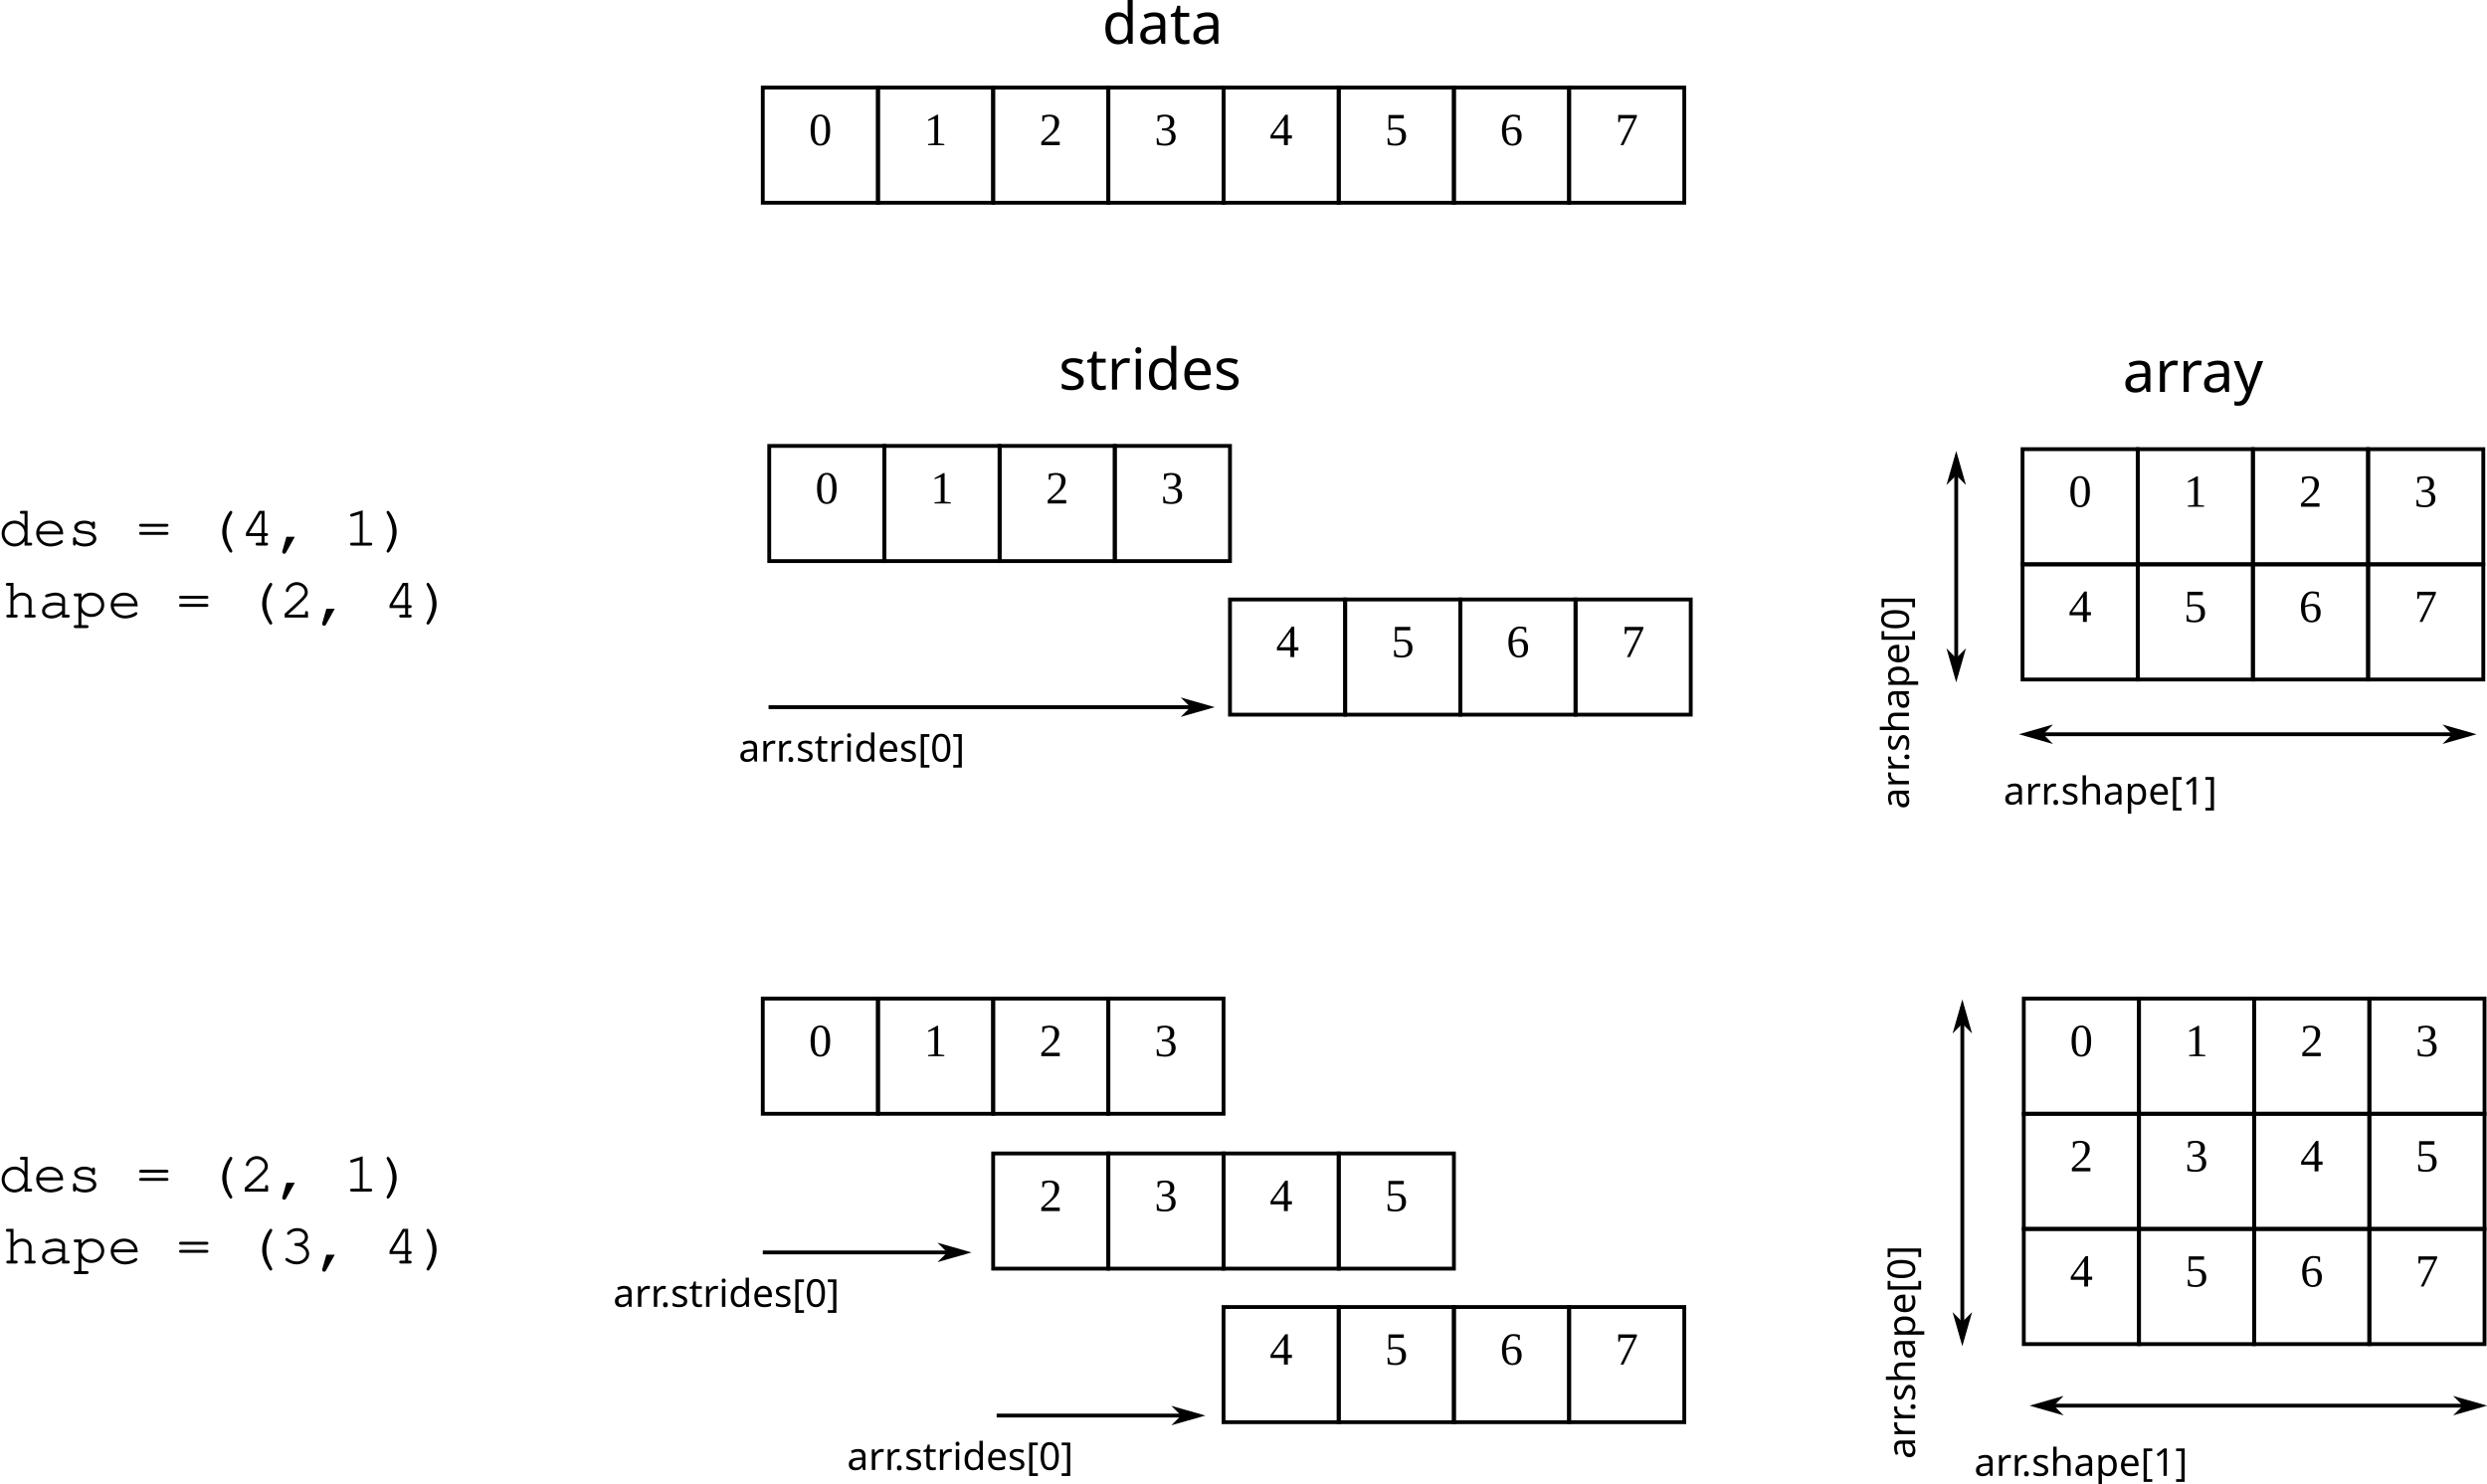
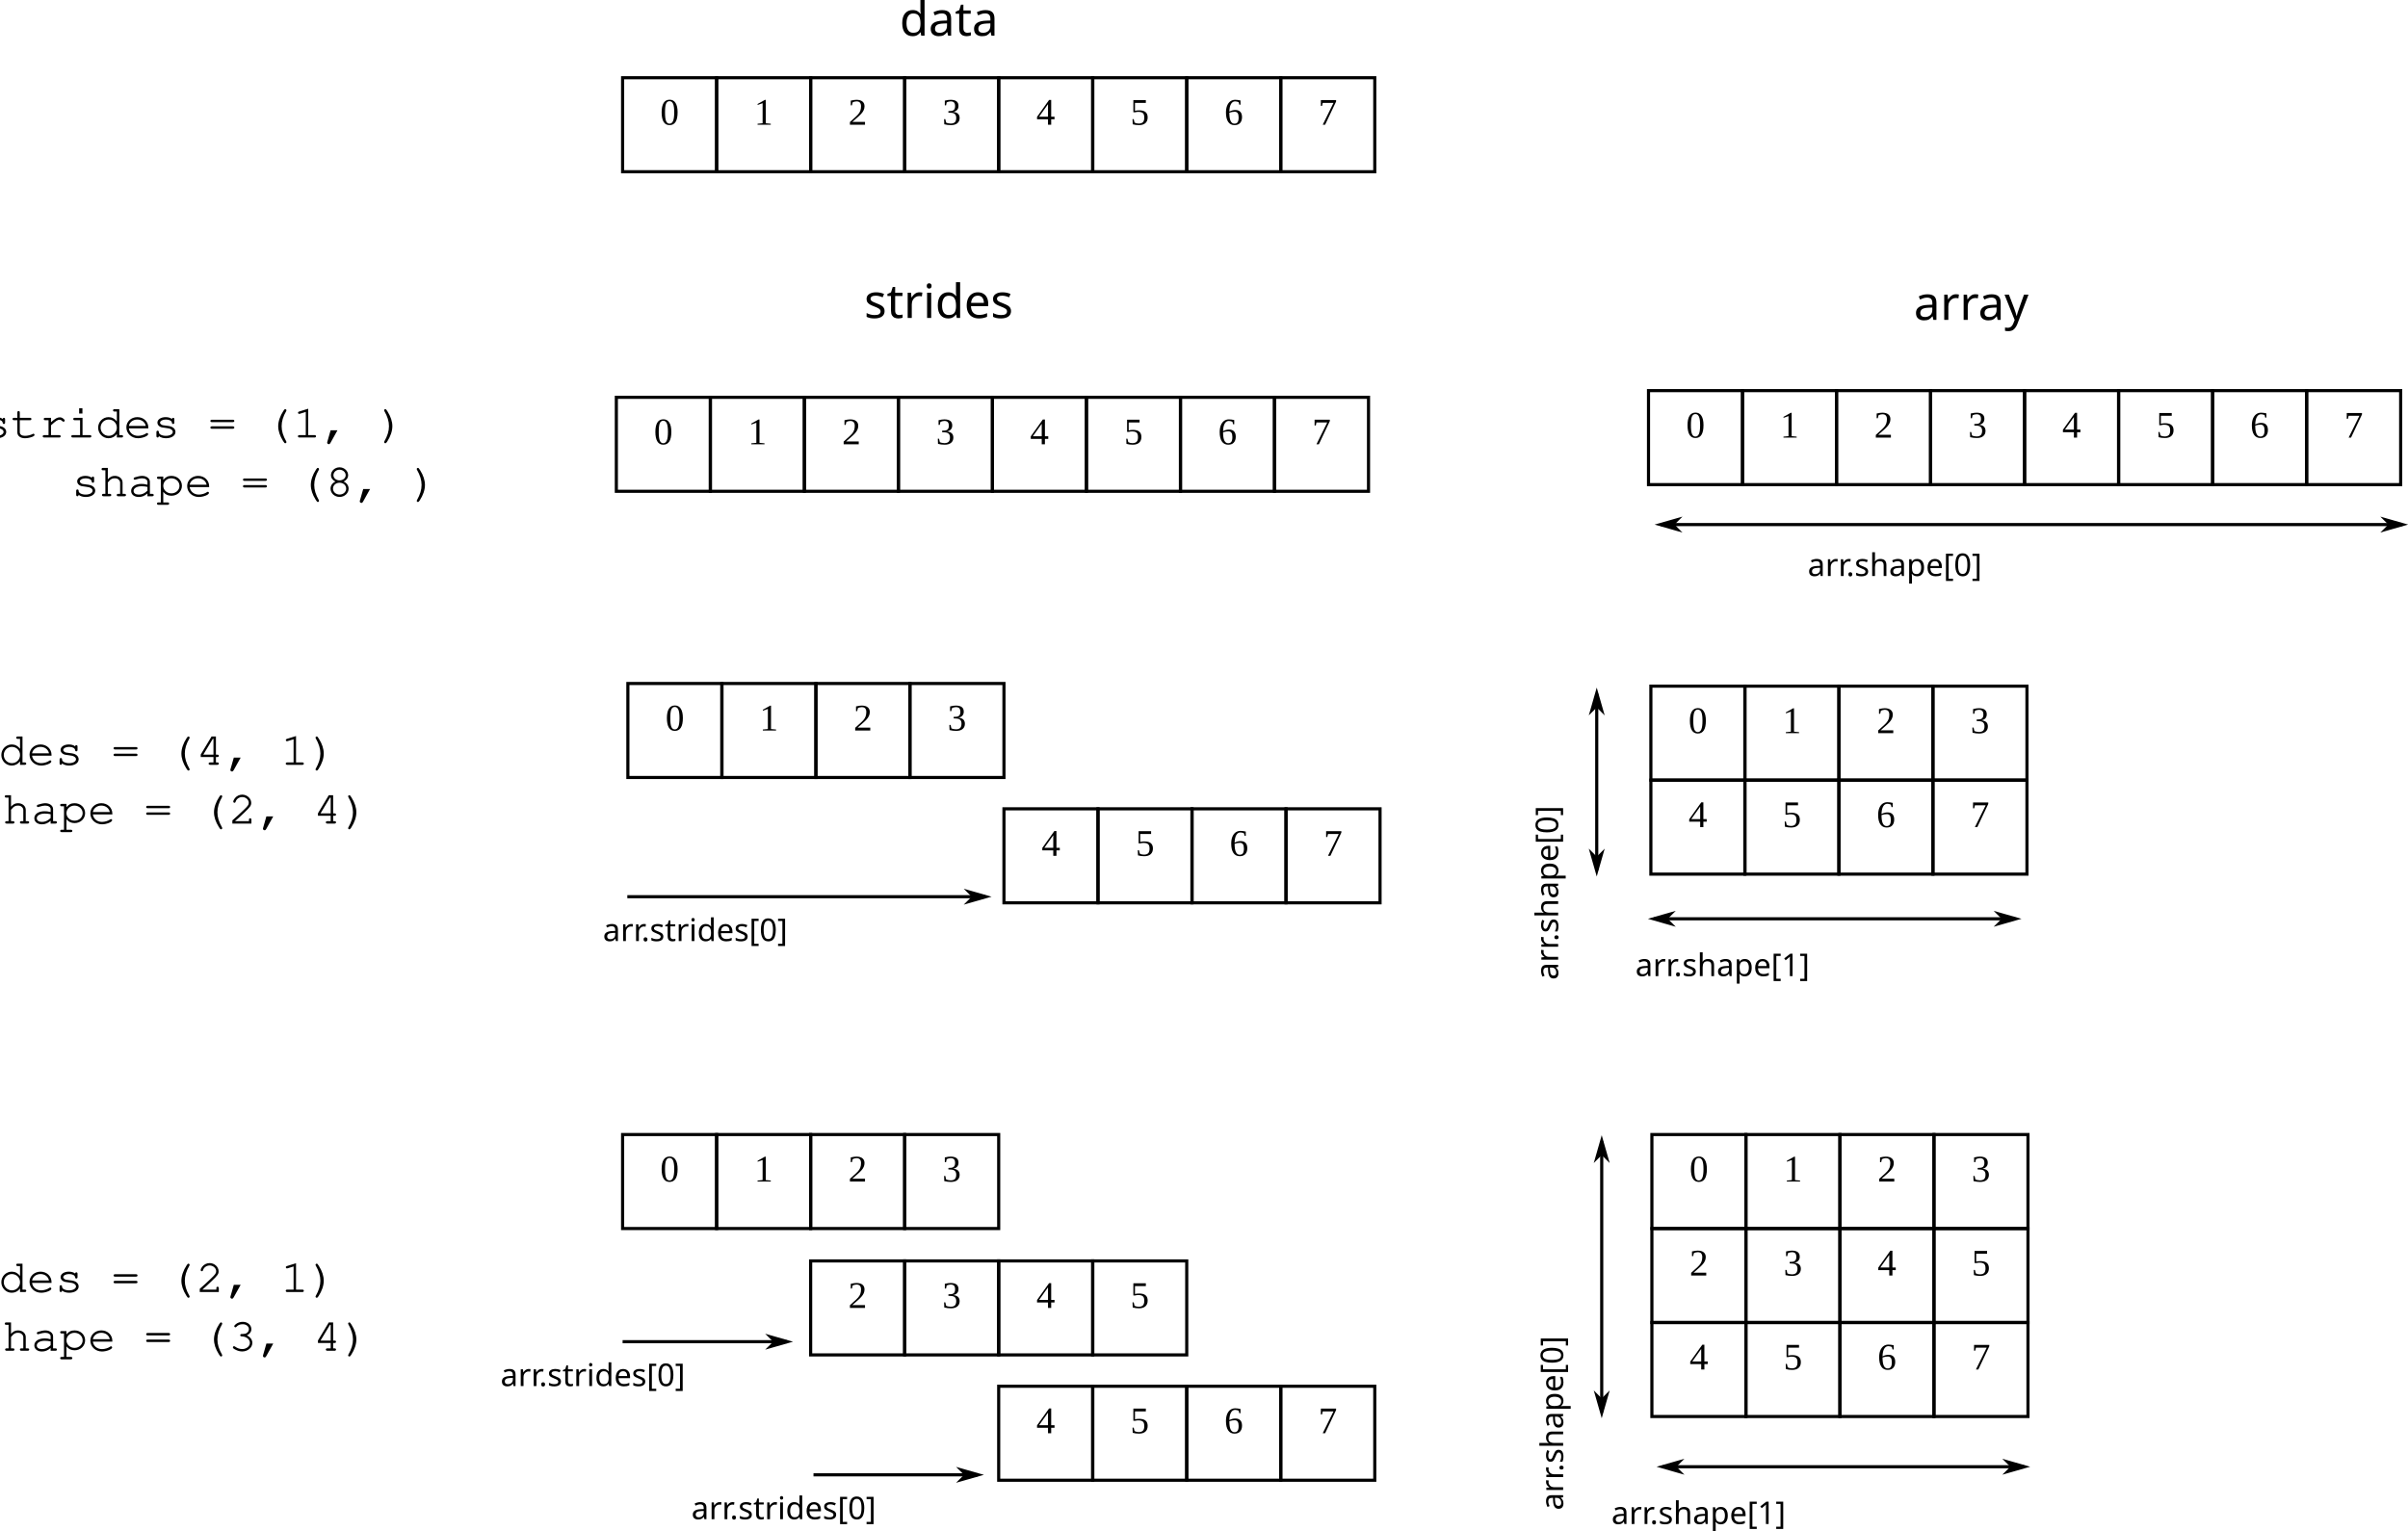
- <svg xmlns="http://www.w3.org/2000/svg" height="386.515" id="svg2" version="1.1" width="647.722">
+ <svg xmlns="http://www.w3.org/2000/svg" height="488.515" id="svg2" version="1.1" width="768.339">
  <defs id="defs198">
    <marker style="overflow:visible" id="marker5133" refX="0" refY="0" orient="auto">
      <path transform="matrix(-0.4,0,0,-0.4,-4,0)" style="fill:#000000;fill-opacity:1;fill-rule:evenodd;stroke:#000000;stroke-width:1pt;stroke-opacity:1" d="M 0,0 5,-5 -12.5,0 5,5 0,0 Z" id="path5135" />
    </marker>
    <marker style="overflow:visible" id="marker5099" refX="0" refY="0" orient="auto">
      <path transform="matrix(0.4,0,0,0.4,4,0)" style="fill:#000000;fill-opacity:1;fill-rule:evenodd;stroke:#000000;stroke-width:1pt;stroke-opacity:1" d="M 0,0 5,-5 -12.5,0 5,5 0,0 Z" id="path5101" />
    </marker>
    <marker orient="auto" refY="0" refX="0" id="marker4817" style="overflow:visible">
      <path id="path4819" d="M 0,0 5,-5 -12.5,0 5,5 0,0 Z" style="fill:#000000;fill-opacity:1;fill-rule:evenodd;stroke:#000000;stroke-width:1pt;stroke-opacity:1" transform="matrix(-0.4,0,0,-0.4,-4,0)" />
    </marker>
    <marker orient="auto" refY="0" refX="0" id="Arrow1Mstart" style="overflow:visible">
      <path id="path4380" d="M 0,0 5,-5 -12.5,0 5,5 0,0 Z" style="fill:#000000;fill-opacity:1;fill-rule:evenodd;stroke:#000000;stroke-width:1pt;stroke-opacity:1" transform="matrix(0.4,0,0,0.4,4,0)" />
    </marker>
    <marker orient="auto" refY="0" refX="0" id="Arrow1Mend" style="overflow:visible">
      <path id="path4383" d="M 0,0 5,-5 -12.5,0 5,5 0,0 Z" style="fill:#000000;fill-opacity:1;fill-rule:evenodd;stroke:#000000;stroke-width:1pt;stroke-opacity:1" transform="matrix(-0.4,0,0,-0.4,-4,0)" />
    </marker>
    <marker orient="auto" refY="0" refX="0" id="Arrow1Mend-2" style="overflow:visible">
      <path id="path4383-7" d="M 0,0 5,-5 -12.5,0 5,5 0,0 Z" style="fill:#000000;fill-opacity:1;fill-rule:evenodd;stroke:#000000;stroke-width:1pt;stroke-opacity:1" transform="matrix(-0.4,0,0,-0.4,-4,0)" />
    </marker>
    <marker style="overflow:visible" id="marker5099-0" refX="0" refY="0" orient="auto">
      <path transform="matrix(0.4,0,0,0.4,4,0)" style="fill:#000000;fill-opacity:1;fill-rule:evenodd;stroke:#000000;stroke-width:1pt;stroke-opacity:1" d="M 0,0 5,-5 -12.5,0 5,5 0,0 Z" id="path5101-8" />
    </marker>
    <marker style="overflow:visible" id="marker5133-7" refX="0" refY="0" orient="auto">
      <path transform="matrix(-0.4,0,0,-0.4,-4,0)" style="fill:#000000;fill-opacity:1;fill-rule:evenodd;stroke:#000000;stroke-width:1pt;stroke-opacity:1" d="M 0,0 5,-5 -12.5,0 5,5 0,0 Z" id="path5135-9" />
    </marker>
    <marker orient="auto" refY="0" refX="0" id="Arrow1Mstart-2" style="overflow:visible">
      <path id="path4380-0" d="M 0,0 5,-5 -12.5,0 5,5 0,0 Z" style="fill:#000000;fill-opacity:1;fill-rule:evenodd;stroke:#000000;stroke-width:1pt;stroke-opacity:1" transform="matrix(0.4,0,0,0.4,4,0)" />
    </marker>
    <marker orient="auto" refY="0" refX="0" id="marker4817-7" style="overflow:visible">
      <path id="path4819-2" d="M 0,0 5,-5 -12.5,0 5,5 0,0 Z" style="fill:#000000;fill-opacity:1;fill-rule:evenodd;stroke:#000000;stroke-width:1pt;stroke-opacity:1" transform="matrix(-0.4,0,0,-0.4,-4,0)" />
    </marker>
+     <marker style="overflow:visible" id="marker5099-0-0" refX="0" refY="0" orient="auto">
+       <path transform="matrix(0.4,0,0,0.4,4,0)" style="fill:#000000;fill-opacity:1;fill-rule:evenodd;stroke:#000000;stroke-width:1pt;stroke-opacity:1" d="M 0,0 5,-5 -12.5,0 5,5 0,0 Z" id="path5101-8-2" />
+     </marker>
+     <marker style="overflow:visible" id="marker5133-7-8" refX="0" refY="0" orient="auto">
+       <path transform="matrix(-0.4,0,0,-0.4,-4,0)" style="fill:#000000;fill-opacity:1;fill-rule:evenodd;stroke:#000000;stroke-width:1pt;stroke-opacity:1" d="M 0,0 5,-5 -12.5,0 5,5 0,0 Z" id="path5135-9-7" />
+     </marker>
  </defs>
-   <g id="g4" transform="translate(198.6612,22.81127)">
-     <rect width="30" height="30" id="rect6" x="0" y="0" style="fill:none;stroke:#000000" />
-     <text x="15" y="15" style="text-anchor:middle" id="text8">0</text>
-   </g>
-   <g transform="translate(228.6612,22.81127)" id="g10">
-     <rect width="30" height="30" id="rect12" x="0" y="0" style="fill:none;stroke:#000000" />
-     <text x="15" y="15" style="text-anchor:middle" id="text14">1</text>
-   </g>
-   <g transform="translate(258.6612,22.81127)" id="g16">
-     <rect width="30" height="30" id="rect18" x="0" y="0" style="fill:none;stroke:#000000" />
-     <text x="15" y="15" style="text-anchor:middle" id="text20">2</text>
-   </g>
-   <g transform="translate(288.6612,22.81127)" id="g22">
-     <rect width="30" height="30" id="rect24" x="0" y="0" style="fill:none;stroke:#000000" />
-     <text x="15" y="15" style="text-anchor:middle" id="text26">3</text>
-   </g>
-   <g transform="translate(318.6612,22.81127)" id="g28">
-     <rect width="30" height="30" id="rect30" x="0" y="0" style="fill:none;stroke:#000000" />
-     <text x="15" y="15" style="text-anchor:middle" id="text32">4</text>
-   </g>
-   <g transform="translate(348.6612,22.81127)" id="g34">
-     <rect width="30" height="30" id="rect36" x="0" y="0" style="fill:none;stroke:#000000" />
-     <text x="15" y="15" style="text-anchor:middle" id="text38">5</text>
-   </g>
-   <g transform="translate(378.6612,22.81127)" id="g40">
-     <rect width="30" height="30" id="rect42" x="0" y="0" style="fill:none;stroke:#000000" />
-     <text x="15" y="15" style="text-anchor:middle" id="text44">6</text>
-   </g>
-   <g transform="translate(408.6612,22.81127)" id="g46">
-     <rect width="30" height="30" id="rect48" x="0" y="0" style="fill:none;stroke:#000000" />
-     <text x="15" y="15" style="text-anchor:middle" id="text50">7</text>
+   <g id="g3572" transform="translate(-2,104)">
+     <g id="g3546">
+       <g id="g4" transform="translate(198.6612,22.81127)">
+         <rect width="30" height="30" id="rect6" x="0" y="0" style="fill:none;stroke:#000000" />
+         <text x="15" y="15" style="text-anchor:middle" id="text8">0</text>
+       </g>
+       <g transform="translate(228.6612,22.81127)" id="g10">
+         <rect width="30" height="30" id="rect12" x="0" y="0" style="fill:none;stroke:#000000" />
+         <text x="15" y="15" style="text-anchor:middle" id="text14">1</text>
+       </g>
+       <g transform="translate(258.6612,22.81127)" id="g16">
+         <rect width="30" height="30" id="rect18" x="0" y="0" style="fill:none;stroke:#000000" />
+         <text x="15" y="15" style="text-anchor:middle" id="text20">2</text>
+       </g>
+       <g transform="translate(288.6612,22.81127)" id="g22">
+         <rect width="30" height="30" id="rect24" x="0" y="0" style="fill:none;stroke:#000000" />
+         <text x="15" y="15" style="text-anchor:middle" id="text26">3</text>
+       </g>
+       <g transform="translate(318.6612,22.81127)" id="g28">
+         <rect width="30" height="30" id="rect30" x="0" y="0" style="fill:none;stroke:#000000" />
+         <text x="15" y="15" style="text-anchor:middle" id="text32">4</text>
+       </g>
+       <g transform="translate(348.6612,22.81127)" id="g34">
+         <rect width="30" height="30" id="rect36" x="0" y="0" style="fill:none;stroke:#000000" />
+         <text x="15" y="15" style="text-anchor:middle" id="text38">5</text>
+       </g>
+       <g transform="translate(378.6612,22.81127)" id="g40">
+         <rect width="30" height="30" id="rect42" x="0" y="0" style="fill:none;stroke:#000000" />
+         <text x="15" y="15" style="text-anchor:middle" id="text44">6</text>
+       </g>
+       <g transform="translate(408.6612,22.81127)" id="g46">
+         <rect width="30" height="30" id="rect48" x="0" y="0" style="fill:none;stroke:#000000" />
+         <text x="15" y="15" style="text-anchor:middle" id="text50">7</text>
+       </g>
+     </g>
  </g>
  <text xml:space="preserve" style="font-style:normal;font-weight:normal;font-size:40px;line-height:125%;font-family:Sans;text-align:center;letter-spacing:0px;word-spacing:0px;text-anchor:middle;fill:#000000;fill-opacity:1;stroke:none;stroke-width:1px;stroke-linecap:butt;stroke-linejoin:miter;stroke-opacity:1" x="318.389" y="11.396" id="text3528">
    <tspan id="tspan3530" x="318.389" y="11.396" style="font-size:15px">data</tspan>
  </text>
  <text xml:space="preserve" style="font-style:normal;font-weight:normal;font-size:40px;line-height:125%;font-family:Sans;text-align:center;letter-spacing:0px;word-spacing:0px;text-anchor:middle;fill:#000000;fill-opacity:1;stroke:none;stroke-width:1px;stroke-linecap:butt;stroke-linejoin:miter;stroke-opacity:1" x="315.105" y="101.486" id="text3528-3">
    <tspan id="tspan3530-6" x="315.105" y="101.486" style="font-size:15px">strides</tspan>
  </text>
  <flowRoot xml:space="preserve" id="flowRoot4781" style="font-style:normal;font-weight:normal;font-size:40px;line-height:125%;font-family:Sans;text-align:center;letter-spacing:0px;word-spacing:0px;text-anchor:middle;fill:#000000;fill-opacity:1;stroke:none;stroke-width:1px;stroke-linecap:butt;stroke-linejoin:miter;stroke-opacity:1" transform="translate(198.6612,22.81127)">
    <flowRegion id="flowRegion4783">
      <rect id="rect4785" width="0.708" height="85.694" x="38.952" y="212.182" />
    </flowRegion>
    <flowPara id="flowPara4787" />
  </flowRoot>
-   <text xml:space="preserve" style="font-style:normal;font-weight:normal;font-size:40px;line-height:125%;font-family:Sans;text-align:center;letter-spacing:0px;word-spacing:0px;text-anchor:middle;fill:#000000;fill-opacity:1;stroke:none;stroke-width:1px;stroke-linecap:butt;stroke-linejoin:miter;stroke-opacity:1" x="586.727" y="102.103" id="text3528-3-6">
-     <tspan id="tspan3530-6-2" x="586.727" y="102.103" style="font-size:15px">array</tspan>
+   <text xml:space="preserve" style="font-style:normal;font-weight:normal;font-size:40px;line-height:125%;font-family:Sans;text-align:center;letter-spacing:0px;word-spacing:0px;text-anchor:middle;fill:#000000;fill-opacity:1;stroke:none;stroke-width:1px;stroke-linecap:butt;stroke-linejoin:miter;stroke-opacity:1" x="644.55" y="102.103" id="text3528-3-6">
+     <tspan id="tspan3530-6-2" x="644.55" y="102.103" style="font-size:15px">array</tspan>
  </text>
-   <g id="g3784" transform="translate(0,146.4952)">
+   <g id="g3784" transform="translate(0,248.4952)">
    <g transform="translate(198.6612,53.62515)" id="g6765">
      <g transform="translate(0,60)" id="g52">
        <rect style="fill:none;stroke:#000000" y="0" x="0" width="30" height="30" id="rect54" />
        <text x="15" y="15" style="text-anchor:middle" id="text56">0</text>
      </g>
      <g transform="translate(30,60)" id="g58">
        <rect style="fill:none;stroke:#000000" y="0" x="0" width="30" height="30" id="rect60" />
        <text x="15" y="15" style="text-anchor:middle" id="text62">1</text>
      </g>
      <g transform="translate(60,60)" id="g64">
        <rect style="fill:none;stroke:#000000" y="0" x="0" width="30" height="30" id="rect66" />
        <text x="15" y="15" style="text-anchor:middle" id="text68">2</text>
      </g>
      <g transform="translate(90,60)" id="g70">
        <rect style="fill:none;stroke:#000000" y="0" x="0" width="30" height="30" id="rect72" />
        <text x="15" y="15" style="text-anchor:middle" id="text74">3</text>
      </g>
    </g>
    <g id="g76" transform="translate(258.6612,153.9642)">
      <rect id="rect78" height="30" width="30" x="0" y="0" style="fill:none;stroke:#000000" />
      <text id="text80" style="text-anchor:middle" y="15" x="15">2</text>
    </g>
    <g id="g82" transform="translate(288.6612,153.9642)">
      <rect id="rect84" height="30" width="30" x="0" y="0" style="fill:none;stroke:#000000" />
      <text id="text86" style="text-anchor:middle" y="15" x="15">3</text>
    </g>
    <g id="g88" transform="translate(318.6612,153.9642)">
      <rect id="rect90" height="30" width="30" x="0" y="0" style="fill:none;stroke:#000000" />
      <text id="text92" style="text-anchor:middle" y="15" x="15">4</text>
    </g>
    <g id="g94" transform="translate(348.6612,153.9642)">
      <rect id="rect96" height="30" width="30" x="0" y="0" style="fill:none;stroke:#000000" />
      <text id="text98" style="text-anchor:middle" y="15" x="15">5</text>
    </g>
    <g id="g100" transform="translate(318.6612,193.9642)">
      <rect id="rect102" height="30" width="30" x="0" y="0" style="fill:none;stroke:#000000" />
      <text id="text104" style="text-anchor:middle" y="15" x="15">4</text>
    </g>
    <g id="g106" transform="translate(348.6612,193.9642)">
      <rect id="rect108" height="30" width="30" x="0" y="0" style="fill:none;stroke:#000000" />
      <text id="text110" style="text-anchor:middle" y="15" x="15">5</text>
    </g>
    <g id="g112" transform="translate(378.6612,193.9642)">
      <rect id="rect114" height="30" width="30" x="0" y="0" style="fill:none;stroke:#000000" />
      <text id="text116" style="text-anchor:middle" y="15" x="15">6</text>
    </g>
    <g id="g118" transform="translate(408.6612,193.9642)">
      <rect id="rect120" height="30" width="30" x="0" y="0" style="fill:none;stroke:#000000" />
      <text id="text122" style="text-anchor:middle" y="15" x="15">7</text>
    </g>
    <g transform="translate(198.6612,53.96418)" id="g4768">
      <path style="fill:none;fill-rule:evenodd;stroke:#000000;stroke-width:1px;stroke-linecap:butt;stroke-linejoin:miter;stroke-opacity:1;marker-end:url(#Arrow1Mend)" d="m 0,125.78 52.408,0" id="path3568" />
      <text xml:space="preserve" style="font-style:normal;font-weight:normal;font-size:40px;line-height:125%;font-family:Sans;text-align:center;letter-spacing:0px;word-spacing:0px;text-anchor:middle;fill:#000000;fill-opacity:1;stroke:none;stroke-width:1px;stroke-linecap:butt;stroke-linejoin:miter;stroke-opacity:1" x="26.912" y="139.944" id="text4758">
        <tspan id="tspan4760" x="26.912" y="139.944" style="font-size:10px">arr.strides[0]</tspan>
      </text>
    </g>
    <g transform="translate(259.5675,96.45694)" id="g4773">
      <path id="path4775" d="m 0,125.78 52.408,0" style="fill:none;fill-rule:evenodd;stroke:#000000;stroke-width:1px;stroke-linecap:butt;stroke-linejoin:miter;stroke-opacity:1;marker-end:url(#Arrow1Mend)" />
      <text id="text4777" y="139.944" x="26.912" style="font-style:normal;font-weight:normal;font-size:40px;line-height:125%;font-family:Sans;text-align:center;letter-spacing:0px;word-spacing:0px;text-anchor:middle;fill:#000000;fill-opacity:1;stroke:none;stroke-width:1px;stroke-linecap:butt;stroke-linejoin:miter;stroke-opacity:1" xml:space="preserve">
        <tspan style="font-size:10px" y="139.944" x="26.912" id="tspan4779">arr.strides[0]</tspan>
      </text>
    </g>
    <g id="g3738">
      <g transform="translate(527.0804,113.6252)" id="g124">
        <rect style="fill:none;stroke:#000000" y="0" x="0" width="30" height="30" id="rect126" />
        <text x="15" y="15" style="text-anchor:middle" id="text128">0</text>
      </g>
      <g transform="translate(557.0804,113.6252)" id="g130">
        <rect style="fill:none;stroke:#000000" y="0" x="0" width="30" height="30" id="rect132" />
        <text x="15" y="15" style="text-anchor:middle" id="text134">1</text>
      </g>
      <g transform="translate(587.0804,113.6252)" id="g136">
        <rect style="fill:none;stroke:#000000" y="0" x="0" width="30" height="30" id="rect138" />
        <text x="15" y="15" style="text-anchor:middle" id="text140">2</text>
      </g>
      <g transform="translate(617.0804,113.6252)" id="g142">
        <rect style="fill:none;stroke:#000000" y="0" x="0" width="30" height="30" id="rect144" />
        <text x="15" y="15" style="text-anchor:middle" id="text146">3</text>
      </g>
      <g transform="translate(527.0804,143.6251)" id="g148">
        <rect style="fill:none;stroke:#000000" y="0" x="0" width="30" height="30" id="rect150" />
        <text x="15" y="15" style="text-anchor:middle" id="text152">2</text>
      </g>
      <g transform="translate(557.0804,143.6251)" id="g154">
        <rect style="fill:none;stroke:#000000" y="0" x="0" width="30" height="30" id="rect156" />
        <text x="15" y="15" style="text-anchor:middle" id="text158">3</text>
      </g>
      <g transform="translate(587.0804,143.6251)" id="g160">
        <rect style="fill:none;stroke:#000000" y="0" x="0" width="30" height="30" id="rect162" />
        <text x="15" y="15" style="text-anchor:middle" id="text164">4</text>
      </g>
      <g transform="translate(617.0804,143.6251)" id="g166">
        <rect style="fill:none;stroke:#000000" y="0" x="0" width="30" height="30" id="rect168" />
        <text x="15" y="15" style="text-anchor:middle" id="text170">5</text>
      </g>
      <g transform="translate(527.0804,173.6251)" id="g172">
        <rect style="fill:none;stroke:#000000" y="0" x="0" width="30" height="30" id="rect174" />
        <text x="15" y="15" style="text-anchor:middle" id="text176">4</text>
      </g>
      <g transform="translate(557.0804,173.6251)" id="g178">
        <rect style="fill:none;stroke:#000000" y="0" x="0" width="30" height="30" id="rect180" />
        <text x="15" y="15" style="text-anchor:middle" id="text182">5</text>
      </g>
      <g transform="translate(587.0804,173.6251)" id="g184">
        <rect style="fill:none;stroke:#000000" y="0" x="0" width="30" height="30" id="rect186" />
        <text x="15" y="15" style="text-anchor:middle" id="text188">6</text>
      </g>
      <g transform="translate(617.0804,173.6251)" id="g190">
        <rect style="fill:none;stroke:#000000" y="0" x="0" width="30" height="30" id="rect192" />
        <text x="15" y="15" style="text-anchor:middle" id="text194">7</text>
      </g>
      <g id="g8721" transform="translate(467.0804,-96.37485)">
        <path id="path4789" d="m 43.994,212.182 0,86.402" style="fill:none;fill-rule:evenodd;stroke:#000000;stroke-width:1px;stroke-linecap:butt;stroke-linejoin:miter;stroke-opacity:1;marker-start:url(#Arrow1Mstart);marker-end:url(#marker4817)" />
        <text transform="matrix(0,-1,1,0,0,0)" id="text4777-6" y="31.684" x="-255.299" style="font-style:normal;font-weight:normal;font-size:40px;line-height:125%;font-family:Sans;text-align:center;letter-spacing:0px;word-spacing:0px;text-anchor:middle;fill:#000000;fill-opacity:1;stroke:none;stroke-width:1px;stroke-linecap:butt;stroke-linejoin:miter;stroke-opacity:1" xml:space="preserve">
          <tspan style="font-size:10px" y="31.684" x="-255.299" id="tspan4779-4">arr.shape[0]</tspan>
        </text>
      </g>
      <g id="g8538" transform="translate(467.0804,-96.37485)">
        <path style="fill:none;fill-rule:evenodd;stroke:#000000;stroke-width:1px;stroke-linecap:butt;stroke-linejoin:miter;stroke-opacity:1;marker-start:url(#marker5099);marker-end:url(#marker5133)" d="m 178.732,316.031 -115.262,0" id="path5097" />
        <text xml:space="preserve" style="font-style:normal;font-weight:normal;font-size:40px;line-height:125%;font-family:Sans;text-align:center;letter-spacing:0px;word-spacing:0px;text-anchor:middle;fill:#000000;fill-opacity:1;stroke:none;stroke-width:1px;stroke-linecap:butt;stroke-linejoin:miter;stroke-opacity:1" x="121.702" y="334.314" id="text6715">
          <tspan id="tspan6717" x="121.702" y="334.314" style="font-size:10px">arr.shape[1]</tspan>
        </text>
      </g>
    </g>
    <text id="text8526" y="163.894" x="71.953" style="font-style:normal;font-weight:normal;font-size:40px;line-height:125%;font-family:Sans;text-align:center;letter-spacing:0px;word-spacing:0px;text-anchor:middle;fill:#000000;fill-opacity:1;stroke:none;stroke-width:1px;stroke-linecap:butt;stroke-linejoin:miter;stroke-opacity:1" xml:space="preserve">
      <tspan style="font-style:normal;font-variant:normal;font-weight:normal;font-stretch:normal;font-size:15px;font-family:courier;-inkscape-font-specification:courier" y="163.894" x="71.953" id="tspan8528">strides = (2, 1)</tspan>
      <tspan style="font-style:normal;font-variant:normal;font-weight:normal;font-stretch:normal;font-size:15px;font-family:courier;-inkscape-font-specification:courier" id="tspan8530" y="182.644" x="71.953">  shape = (3, 4)</tspan>
    </text>
  </g>
-   <g id="g3879" transform="translate(0,-166)">
+   <g id="g3879" transform="translate(0,-64)">
    <g transform="translate(-87.29555,17.30345)" id="g8156">
      <g transform="translate(287.6365,264.8537)" id="g7826">
        <rect style="fill:none;stroke:#000000" y="0" x="0" width="30" height="30" id="rect7828" />
        <text x="15" y="15" style="text-anchor:middle" id="text7830">0</text>
      </g>
      <g transform="translate(317.6365,264.8537)" id="g7832">
        <rect style="fill:none;stroke:#000000" y="0" x="0" width="30" height="30" id="rect7834" />
        <text x="15" y="15" style="text-anchor:middle" id="text7836">1</text>
      </g>
      <g transform="translate(347.6365,264.8537)" id="g7838">
        <rect style="fill:none;stroke:#000000" y="0" x="0" width="30" height="30" id="rect7840" />
        <text x="15" y="15" style="text-anchor:middle" id="text7842">2</text>
      </g>
      <g transform="translate(377.6365,264.8537)" id="g7844">
        <rect style="fill:none;stroke:#000000" y="0" x="0" width="30" height="30" id="rect7846" />
        <text x="15" y="15" style="text-anchor:middle" id="text7848">3</text>
      </g>
      <g transform="translate(407.6365,304.8537)" id="g7850">
        <rect style="fill:none;stroke:#000000" y="0" x="0" width="30" height="30" id="rect7852" />
        <text x="15" y="15" style="text-anchor:middle" id="text7854">4</text>
      </g>
      <g transform="translate(437.6365,304.8537)" id="g7856">
        <rect style="fill:none;stroke:#000000" y="0" x="0" width="30" height="30" id="rect7858" />
        <text x="15" y="15" style="text-anchor:middle" id="text7860">5</text>
      </g>
      <g transform="translate(467.6365,304.8537)" id="g7862">
        <rect style="fill:none;stroke:#000000" y="0" x="0" width="30" height="30" id="rect7864" />
        <text x="15" y="15" style="text-anchor:middle" id="text7866">6</text>
      </g>
      <g transform="translate(497.6365,304.8537)" id="g7868">
        <rect style="fill:none;stroke:#000000" y="0" x="0" width="30" height="30" id="rect7870" />
        <text x="15" y="15" style="text-anchor:middle" id="text7872">7</text>
      </g>
    </g>
    <g transform="translate(179.1205,-81.85139)" id="g8182">
      <g transform="translate(347.6365,364.8537)" id="g7874">
        <rect style="fill:none;stroke:#000000" y="0" x="0" width="30" height="30" id="rect7876" />
        <text x="15" y="15" style="text-anchor:middle" id="text7878">0</text>
      </g>
      <g transform="translate(377.6365,364.8537)" id="g7880">
        <rect style="fill:none;stroke:#000000" y="0" x="0" width="30" height="30" id="rect7882" />
        <text x="15" y="15" style="text-anchor:middle" id="text7884">1</text>
      </g>
      <g transform="translate(407.6365,364.8537)" id="g7886">
        <rect style="fill:none;stroke:#000000" y="0" x="0" width="30" height="30" id="rect7888" />
        <text x="15" y="15" style="text-anchor:middle" id="text7890">2</text>
      </g>
      <g transform="translate(437.6365,364.8537)" id="g7892">
        <rect style="fill:none;stroke:#000000" y="0" x="0" width="30" height="30" id="rect7894" />
        <text x="15" y="15" style="text-anchor:middle" id="text7896">3</text>
      </g>
      <g transform="translate(347.6365,394.8537)" id="g7898">
        <rect style="fill:none;stroke:#000000" y="0" x="0" width="30" height="30" id="rect7900" />
        <text x="15" y="15" style="text-anchor:middle" id="text7902">4</text>
      </g>
      <g transform="translate(377.6365,394.8537)" id="g7904">
        <rect style="fill:none;stroke:#000000" y="0" x="0" width="30" height="30" id="rect7906" />
        <text x="15" y="15" style="text-anchor:middle" id="text7908">5</text>
      </g>
      <g transform="translate(407.6365,394.8537)" id="g7910">
        <rect style="fill:none;stroke:#000000" y="0" x="0" width="30" height="30" id="rect7912" />
        <text x="15" y="15" style="text-anchor:middle" id="text7914">6</text>
      </g>
      <g transform="translate(437.6365,394.8537)" id="g7916">
        <rect style="fill:none;stroke:#000000" y="0" x="0" width="30" height="30" id="rect7918" />
        <text x="15" y="15" style="text-anchor:middle" id="text7920">7</text>
      </g>
    </g>
    <g transform="translate(200.1649,224.4272)" id="g4768-8">
      <path style="fill:none;fill-rule:evenodd;stroke:#000000;stroke-width:1px;stroke-linecap:butt;stroke-linejoin:miter;stroke-opacity:1;marker-end:url(#Arrow1Mend-2)" d="m 0,125.78 114.254,0" id="path3568-6" />
      <text xml:space="preserve" style="font-style:normal;font-weight:normal;font-size:40px;line-height:125%;font-family:Sans;text-align:center;letter-spacing:0px;word-spacing:0px;text-anchor:middle;fill:#000000;fill-opacity:1;stroke:none;stroke-width:1px;stroke-linecap:butt;stroke-linejoin:miter;stroke-opacity:1" x="58.073" y="139.944" id="text4758-4">
        <tspan id="tspan4760-0" x="58.073" y="139.944" style="font-size:10px">arr.strides[0]</tspan>
      </text>
    </g>
    <text xml:space="preserve" style="font-style:normal;font-weight:normal;font-size:40px;line-height:125%;font-family:Sans;text-align:center;letter-spacing:0px;word-spacing:0px;text-anchor:middle;fill:#000000;fill-opacity:1;stroke:none;stroke-width:1px;stroke-linecap:butt;stroke-linejoin:miter;stroke-opacity:1" x="71.953" y="308.117" id="text8532">
      <tspan id="tspan8534" x="71.953" y="308.117" style="font-style:normal;font-variant:normal;font-weight:normal;font-stretch:normal;font-size:15px;font-family:courier;-inkscape-font-specification:courier">strides = (4, 1)</tspan>
      <tspan x="71.953" y="326.867" id="tspan8536" style="font-style:normal;font-variant:normal;font-weight:normal;font-stretch:normal;font-size:15px;font-family:courier;-inkscape-font-specification:courier">  shape = (2, 4)</tspan>
    </text>
    <g id="g8538-8" transform="translate(464.3133,41.23013)">
      <path id="path5097-0" d="m 178.732,316.031 -115.262,0" style="fill:none;fill-rule:evenodd;stroke:#000000;stroke-width:1px;stroke-linecap:butt;stroke-linejoin:miter;stroke-opacity:1;marker-start:url(#marker5099-0);marker-end:url(#marker5133-7)" />
      <text id="text6715-0" y="334.314" x="121.702" style="font-style:normal;font-weight:normal;font-size:40px;line-height:125%;font-family:Sans;text-align:center;letter-spacing:0px;word-spacing:0px;text-anchor:middle;fill:#000000;fill-opacity:1;stroke:none;stroke-width:1px;stroke-linecap:butt;stroke-linejoin:miter;stroke-opacity:1" xml:space="preserve">
        <tspan style="font-size:10px" y="334.314" x="121.702" id="tspan6717-2">arr.shape[1]</tspan>
      </text>
    </g>
    <g id="g8721-7" transform="translate(465.4889,73.24905)">
      <path style="fill:none;fill-rule:evenodd;stroke:#000000;stroke-width:1px;stroke-linecap:butt;stroke-linejoin:miter;stroke-opacity:1;marker-start:url(#Arrow1Mstart-2);marker-end:url(#marker4817-7)" d="m 43.994,212.182 0,56.355" id="path4789-1" />
      <text xml:space="preserve" style="font-style:normal;font-weight:normal;font-size:40px;line-height:125%;font-family:Sans;text-align:center;letter-spacing:0px;word-spacing:0px;text-anchor:middle;fill:#000000;fill-opacity:1;stroke:none;stroke-width:1px;stroke-linecap:butt;stroke-linejoin:miter;stroke-opacity:1" x="-239.299" y="31.684" id="text4777-6-3" transform="matrix(0,-1,1,0,0,0)">
        <tspan id="tspan4779-4-5" x="-239.299" y="31.684" style="font-size:10px">arr.shape[0]</tspan>
      </text>
    </g>
+     <g id="g8538-8-3" transform="translate(466.4553,-84.59784)">
+       <path id="path5097-0-7" d="m 299.973,316.031 -236.503,0" style="fill:none;fill-rule:evenodd;stroke:#000000;stroke-width:1px;stroke-linecap:butt;stroke-linejoin:miter;stroke-opacity:1;marker-start:url(#marker5099-0-0);marker-end:url(#marker5133-7-8)" />
+       <text id="text6715-0-3" y="332.449" x="174.551" style="font-style:normal;font-weight:normal;font-size:40px;line-height:125%;font-family:Sans;text-align:center;letter-spacing:0px;word-spacing:0px;text-anchor:middle;fill:#000000;fill-opacity:1;stroke:none;stroke-width:1px;stroke-linecap:butt;stroke-linejoin:miter;stroke-opacity:1" xml:space="preserve">
+         <tspan style="font-size:10px" y="332.449" x="174.551" id="tspan6717-2-9">arr.shape[0]</tspan>
+       </text>
+     </g>
+   </g>
+   <g transform="translate(0,2)" id="g3599">
+     <g id="g3601">
+       <g transform="translate(198.6612,22.81127)" id="g3603">
+         <rect style="fill:none;stroke:#000000" y="0" x="0" id="rect3605" height="30" width="30" />
+         <text id="text3607" style="text-anchor:middle" y="15" x="15">0</text>
+       </g>
+       <g id="g3609" transform="translate(228.6612,22.81127)">
+         <rect style="fill:none;stroke:#000000" y="0" x="0" id="rect3611" height="30" width="30" />
+         <text id="text3613" style="text-anchor:middle" y="15" x="15">1</text>
+       </g>
+       <g id="g3615" transform="translate(258.6612,22.81127)">
+         <rect style="fill:none;stroke:#000000" y="0" x="0" id="rect3617" height="30" width="30" />
+         <text id="text3619" style="text-anchor:middle" y="15" x="15">2</text>
+       </g>
+       <g id="g3621" transform="translate(288.6612,22.81127)">
+         <rect style="fill:none;stroke:#000000" y="0" x="0" id="rect3623" height="30" width="30" />
+         <text id="text3625" style="text-anchor:middle" y="15" x="15">3</text>
+       </g>
+       <g id="g3627" transform="translate(318.6612,22.81127)">
+         <rect style="fill:none;stroke:#000000" y="0" x="0" id="rect3629" height="30" width="30" />
+         <text id="text3631" style="text-anchor:middle" y="15" x="15">4</text>
+       </g>
+       <g id="g3633" transform="translate(348.6612,22.81127)">
+         <rect style="fill:none;stroke:#000000" y="0" x="0" id="rect3635" height="30" width="30" />
+         <text id="text3637" style="text-anchor:middle" y="15" x="15">5</text>
+       </g>
+       <g id="g3639" transform="translate(378.6612,22.81127)">
+         <rect style="fill:none;stroke:#000000" y="0" x="0" id="rect3641" height="30" width="30" />
+         <text id="text3643" style="text-anchor:middle" y="15" x="15">6</text>
+       </g>
+       <g id="g3645" transform="translate(408.6612,22.81127)">
+         <rect style="fill:none;stroke:#000000" y="0" x="0" id="rect3647" height="30" width="30" />
+         <text id="text3649" style="text-anchor:middle" y="15" x="15">7</text>
+       </g>
+     </g>
+   </g>
+   <text xml:space="preserve" style="font-style:normal;font-weight:normal;font-size:40px;line-height:125%;font-family:Sans;text-align:center;letter-spacing:0px;word-spacing:0px;text-anchor:middle;fill:#000000;fill-opacity:1;stroke:none;stroke-width:1px;stroke-linecap:butt;stroke-linejoin:miter;stroke-opacity:1" x="87.944" y="139.642" id="text8532-2">
+     <tspan id="tspan8534-5" x="87.944" y="139.642" style="font-style:normal;font-variant:normal;font-weight:normal;font-stretch:normal;font-size:15px;font-family:courier;-inkscape-font-specification:courier">strides = (1, )</tspan>
+     <tspan x="87.944" y="158.392" id="tspan8536-1" style="font-style:normal;font-variant:normal;font-weight:normal;font-stretch:normal;font-size:15px;font-family:courier;-inkscape-font-specification:courier">  shape = (8, )</tspan>
+   </text>
+   <g id="g3572-9" transform="translate(327.3397,101.8677)">
+     <g id="g3546-4">
+       <g id="g4-3" transform="translate(198.6612,22.81127)">
+         <rect width="30" height="30" id="rect6-1" x="0" y="0" style="fill:none;stroke:#000000" />
+         <text x="15" y="15" style="text-anchor:middle" id="text8-0">0</text>
+       </g>
+       <g transform="translate(228.6612,22.81127)" id="g10-7">
+         <rect width="30" height="30" id="rect12-7" x="0" y="0" style="fill:none;stroke:#000000" />
+         <text x="15" y="15" style="text-anchor:middle" id="text14-5">1</text>
+       </g>
+       <g transform="translate(258.6612,22.81127)" id="g16-4">
+         <rect width="30" height="30" id="rect18-5" x="0" y="0" style="fill:none;stroke:#000000" />
+         <text x="15" y="15" style="text-anchor:middle" id="text20-6">2</text>
+       </g>
+       <g transform="translate(288.6612,22.81127)" id="g22-9">
+         <rect width="30" height="30" id="rect24-3" x="0" y="0" style="fill:none;stroke:#000000" />
+         <text x="15" y="15" style="text-anchor:middle" id="text26-8">3</text>
+       </g>
+       <g transform="translate(318.6612,22.81127)" id="g28-6">
+         <rect width="30" height="30" id="rect30-2" x="0" y="0" style="fill:none;stroke:#000000" />
+         <text x="15" y="15" style="text-anchor:middle" id="text32-3">4</text>
+       </g>
+       <g transform="translate(348.6612,22.81127)" id="g34-6">
+         <rect width="30" height="30" id="rect36-2" x="0" y="0" style="fill:none;stroke:#000000" />
+         <text x="15" y="15" style="text-anchor:middle" id="text38-0">5</text>
+       </g>
+       <g transform="translate(378.6612,22.81127)" id="g40-7">
+         <rect width="30" height="30" id="rect42-4" x="0" y="0" style="fill:none;stroke:#000000" />
+         <text x="15" y="15" style="text-anchor:middle" id="text44-5">6</text>
+       </g>
+       <g transform="translate(408.6612,22.81127)" id="g46-9">
+         <rect width="30" height="30" id="rect48-2" x="0" y="0" style="fill:none;stroke:#000000" />
+         <text x="15" y="15" style="text-anchor:middle" id="text50-5">7</text>
+       </g>
+     </g>
  </g>
</svg>
